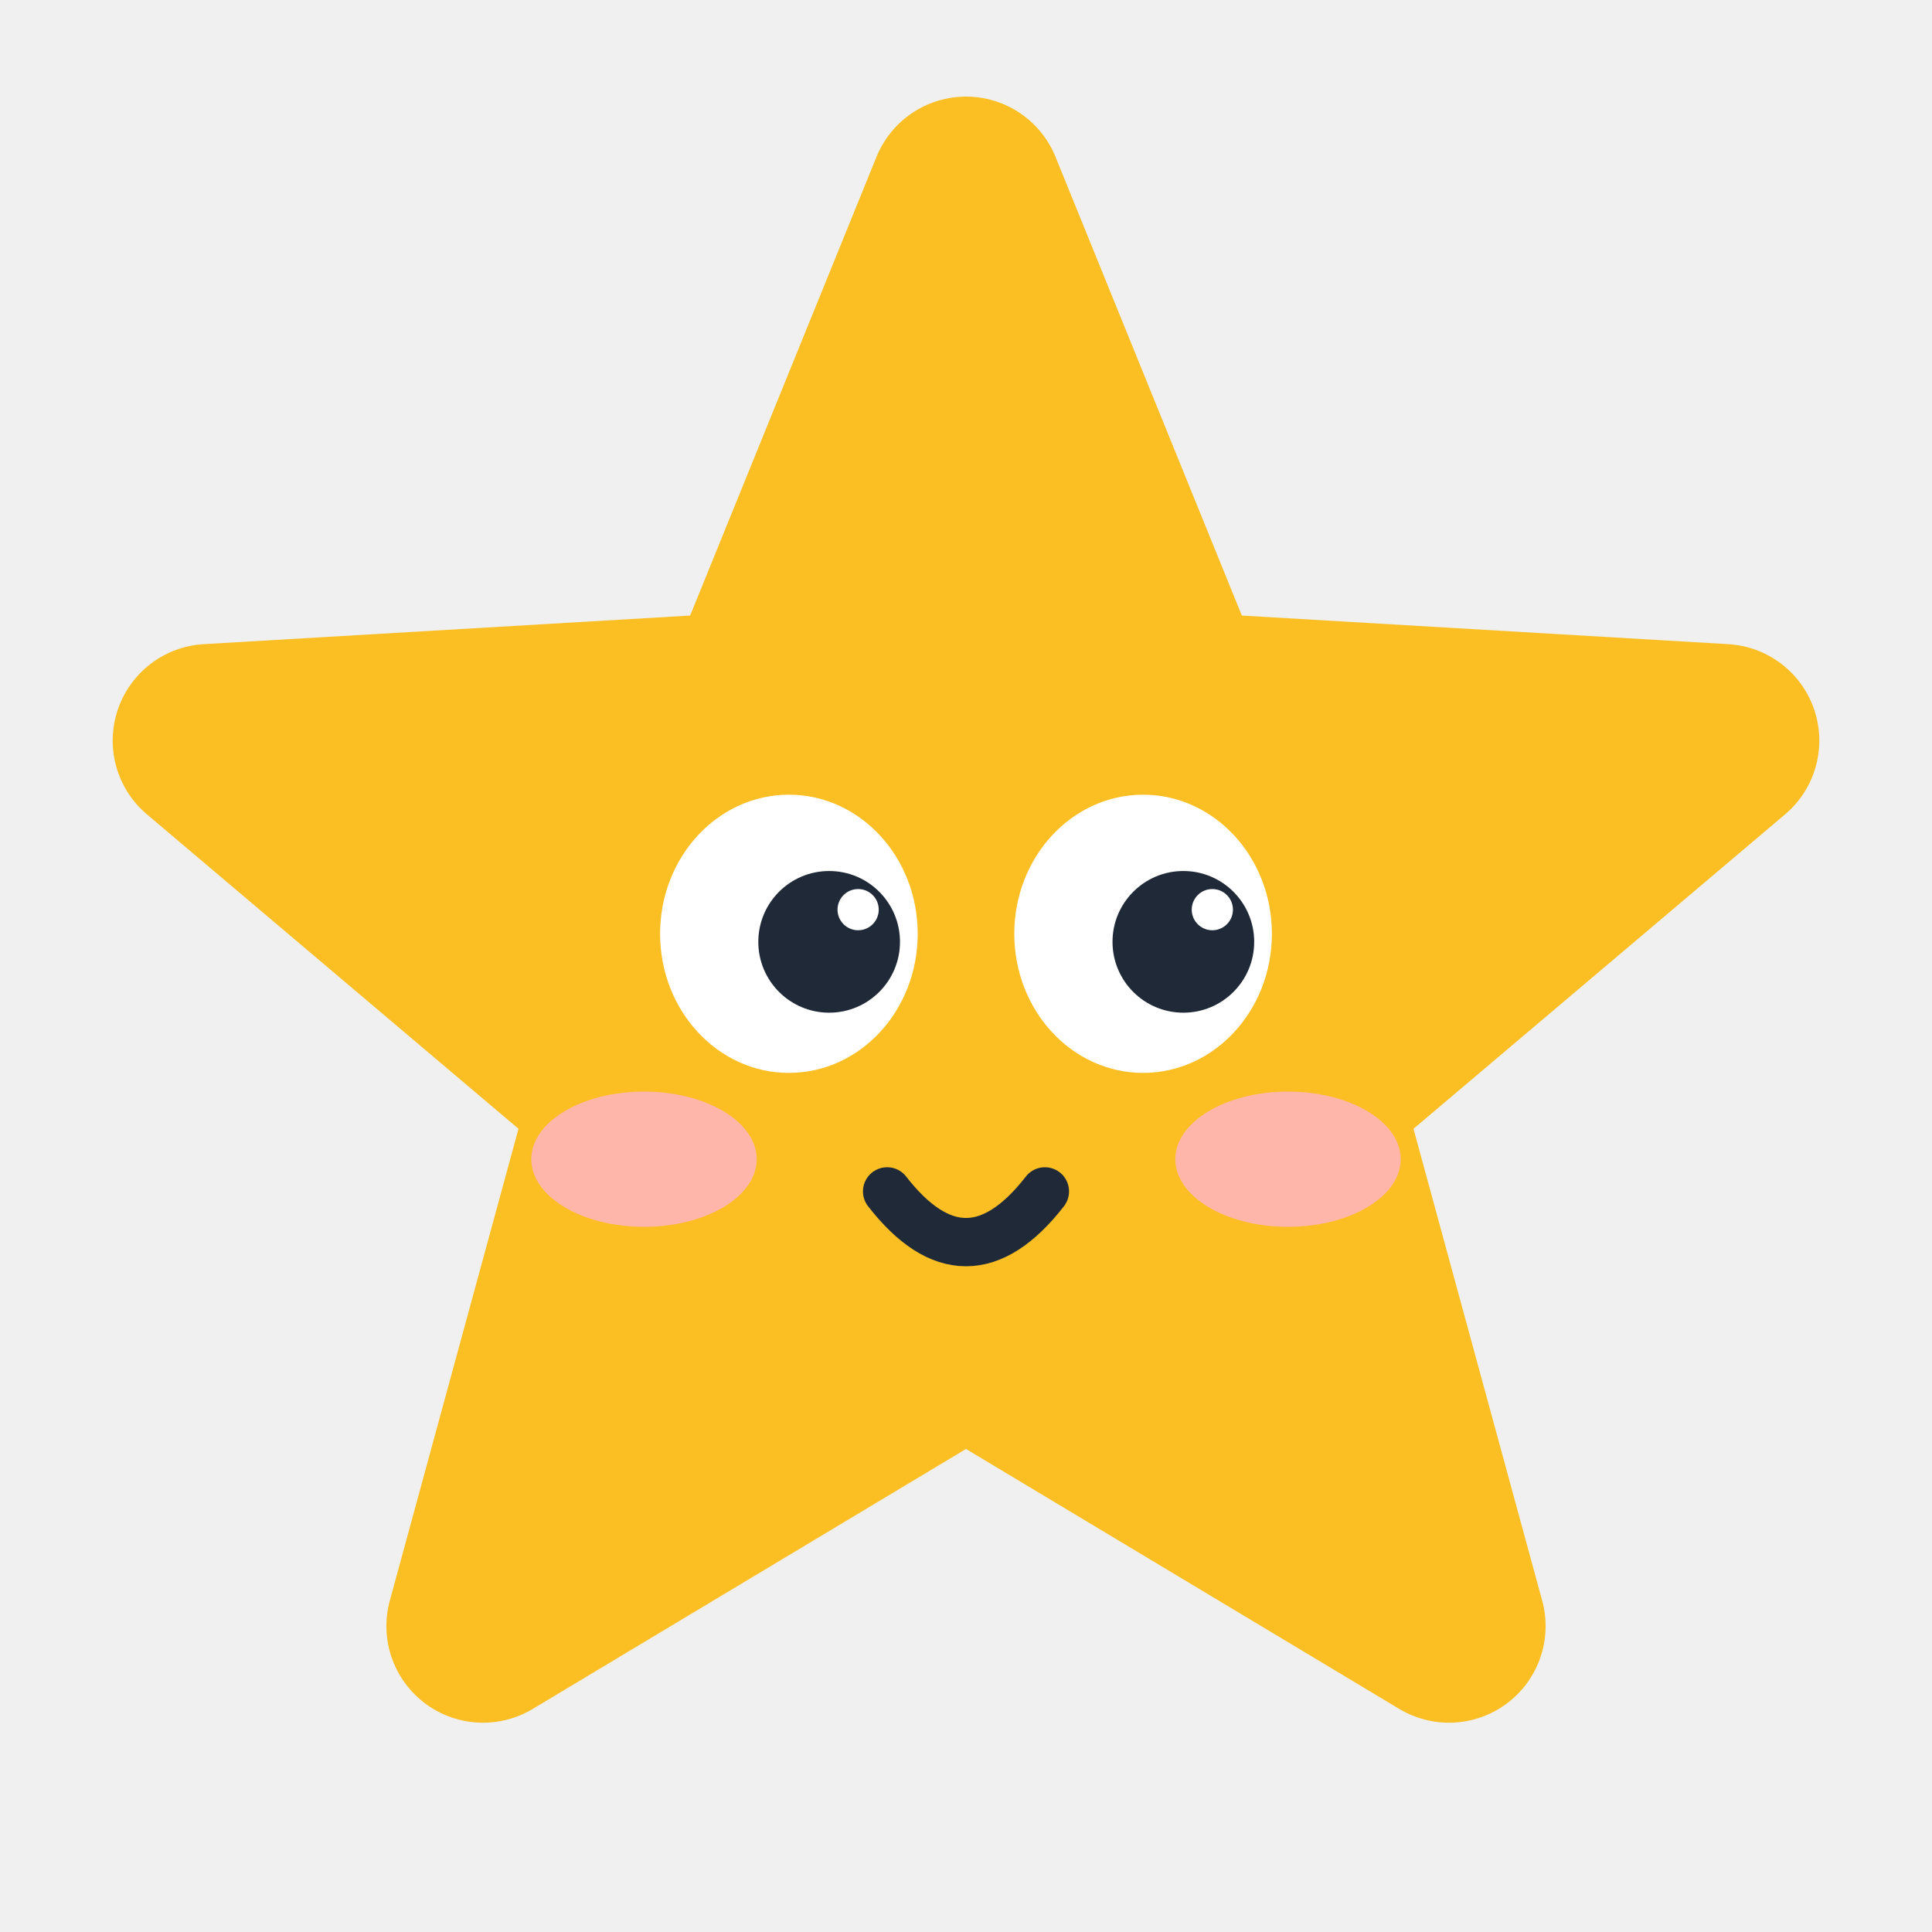
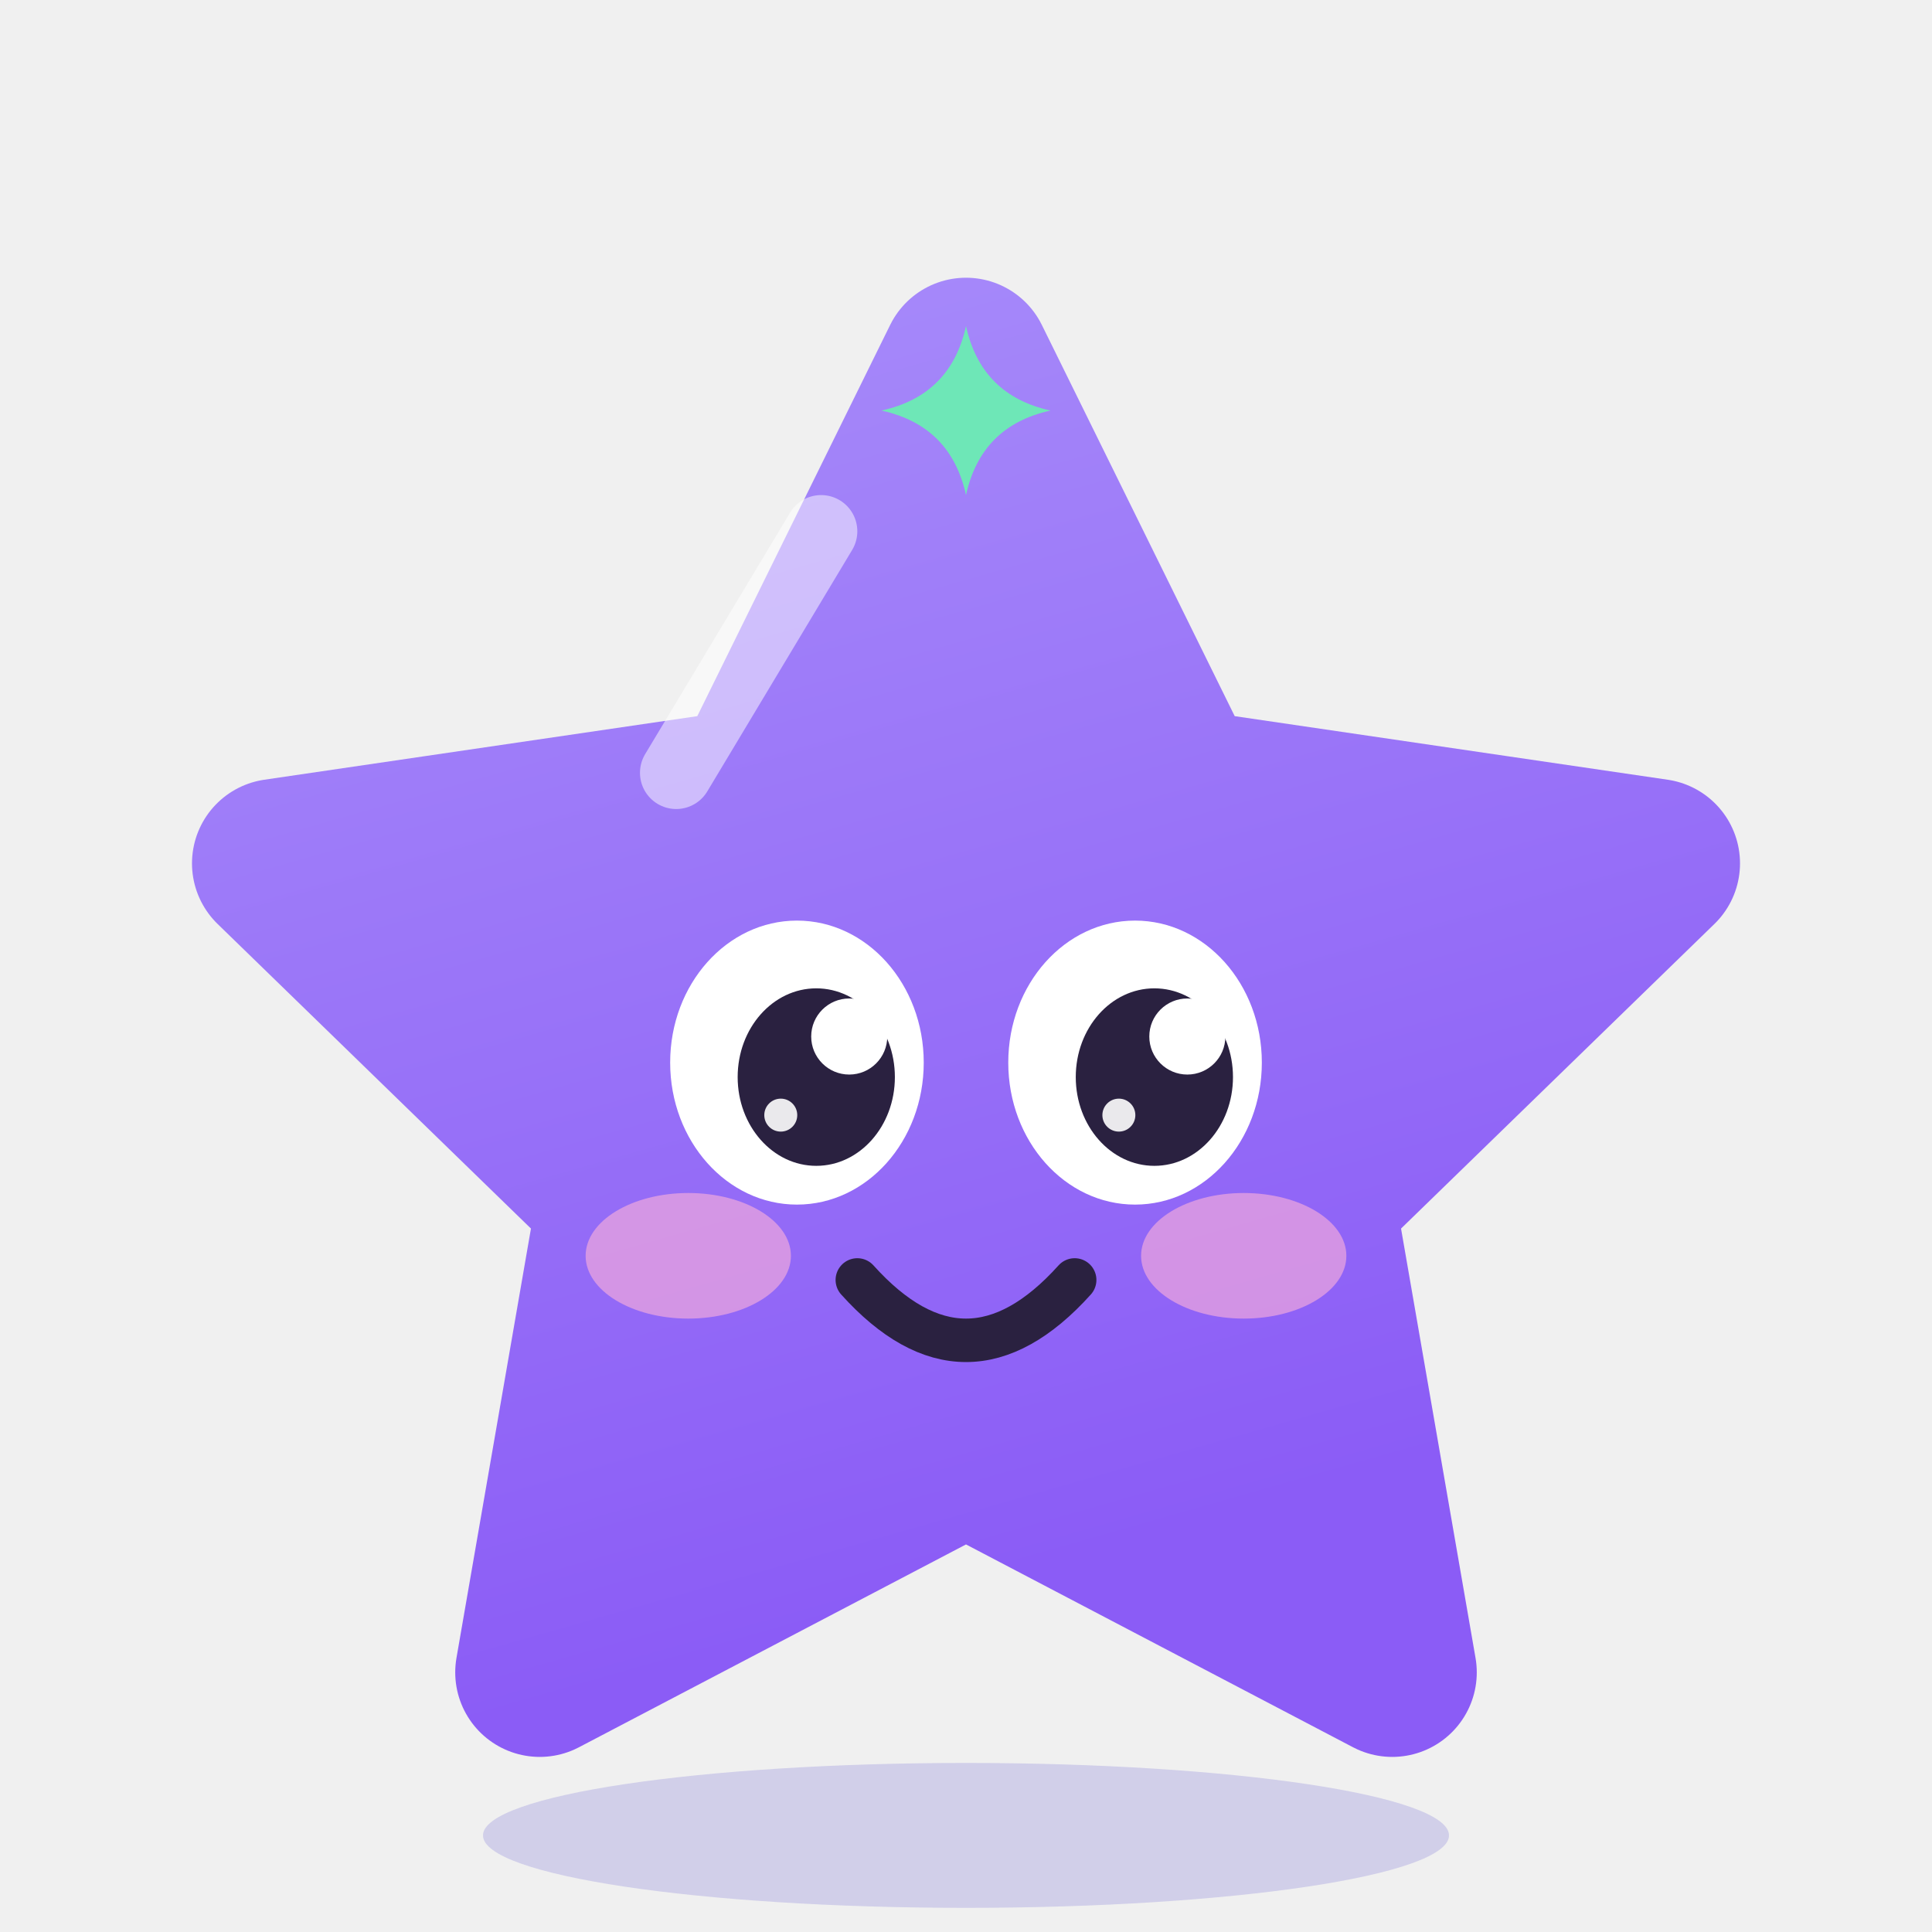
- <svg xmlns="http://www.w3.org/2000/svg" viewBox="0 0 120 120" width="120" height="120" role="img" aria-label="Sao Nhỏ" style="color:#FBBF24">
-   <polygon points="60,12 73,44 107,46 81,68 90,101 60,83 30,101 39,68 13,46 47,44" fill="#FBBF24" stroke="#FBBF24" stroke-width="12" stroke-linejoin="round" />
-   <ellipse cx="49" cy="58" rx="8" ry="8.64" fill="#FFFFFF" />
-   <circle cx="51.5" cy="58.5" r="4.4" fill="#1F2937" />
-   <circle cx="53.3" cy="56.5" r="1.28" fill="#FFFFFF" />
-   <ellipse cx="71" cy="58" rx="8" ry="8.64" fill="#FFFFFF" />
-   <circle cx="73.5" cy="58.5" r="4.4" fill="#1F2937" />
-   <circle cx="75.3" cy="56.5" r="1.28" fill="#FFFFFF" />
-   <ellipse cx="40" cy="72" rx="7" ry="4.2" fill="#FFB4C2" opacity=".85" />
-   <ellipse cx="80" cy="72" rx="7" ry="4.2" fill="#FFB4C2" opacity=".85" />
-   <path d="M55.1 74 Q60 80.3 64.9 74" fill="none" stroke="#1F2937" stroke-width="3" stroke-linecap="round" />
+ <svg xmlns="http://www.w3.org/2000/svg" viewBox="0 0 160 160" width="160" height="160" role="img" aria-label="Sao Nhỏ">
+   <style>
+ @keyframes f{0%,100%{transform:translateY(0)}50%{transform:translateY(-5px)}}
+ @keyframes s{0%,100%{transform:scaleX(1);opacity:.18}50%{transform:scaleX(.86);opacity:.1}}
+ @keyframes bl{0%,90%,100%{transform:scaleY(1)}94%{transform:scaleY(.08)}}
+ @keyframes wv{0%,100%{transform:rotate(0)}50%{transform:rotate(-26deg)}}
+ @keyframes sp{to{transform:rotate(360deg)}}
+ @keyframes ck{0%,100%{opacity:.45}50%{opacity:.8}}
+ @keyframes zz{0%{opacity:0;transform:translate(0,6px)}25%{opacity:1}100%{opacity:0;transform:translate(9px,-16px)}}
+ @keyframes pp{0%,100%{transform:scale(1) rotate(0)}50%{transform:scale(1.18) rotate(8deg)}}
+ .b{animation:f 3.4s ease-in-out infinite}
+ .sh{transform-box:fill-box;transform-origin:center;animation:s 3.4s ease-in-out infinite}
+ .e{transform-box:fill-box;transform-origin:center;animation:bl 5.2s infinite}
+ .w{transform-box:fill-box;animation:wv 1.8s ease-in-out infinite}
+ .hm{transform-origin:80px 90px;animation:sp 12s linear infinite}
+ .hh{transform-origin:80px 90px;animation:sp 144s linear infinite}
+ .ck{animation:ck 3.4s ease-in-out infinite}
+ .z{animation:zz 2.8s ease-in-out infinite}.z2{animation-delay:1.4s}
+ .pp{transform-box:fill-box;transform-origin:center;animation:pp 1.7s ease-in-out infinite}
+ .d2{animation-delay:.5s}.d3{animation-delay:1s}
+ @media (prefers-reduced-motion:reduce){*{animation:none!important}}
+ </style>
+   <defs>
+     <linearGradient id="snhappyb" x1="0" y1="0" x2=".3" y2="1">
+       <stop offset="0" stop-color="#A78BFA" />
+       <stop offset="1" stop-color="#8B5CF6" />
+     </linearGradient>
+     <linearGradient id="snhappym" x1="0" y1="0" x2="0" y2="1">
+       <stop offset="0" stop-color="#34D399" />
+       <stop offset="1" stop-color="#10B981" />
+     </linearGradient>
+   </defs>
+   <ellipse class="sh" cx="80" cy="152" rx="40" ry="6" fill="#4338CA" opacity=".18" />
+   <g class="b">
+     <path d="M80.0 30.0 L97.6 65.7 L137.1 71.5 L108.5 99.3 L115.3 138.5 L80.0 120.0 L44.7 138.5 L51.5 99.3 L22.9 71.5 L62.4 65.7 Z" fill="url(#snhappyb)" stroke="url(#snhappyb)" stroke-width="14" stroke-linejoin="round" />
+     <path d="M56 64 L68 44" stroke="#FFFFFF" stroke-opacity=".5" stroke-width="6" stroke-linecap="round" />
+     <path class="pp" d="M80 27 Q81.26 32.74 87 34 Q81.26 35.26 80 41 Q78.74 35.26 73 34 Q78.74 32.74 80 27 Z" fill="#6EE7B7" />
+     <g class="ck">
+       <ellipse cx="57" cy="104" rx="8.5" ry="5.2" fill="#FFB3D9" opacity=".6" />
+       <ellipse cx="103" cy="104" rx="8.5" ry="5.2" fill="#FFB3D9" opacity=".6" />
+     </g>
+     <g class="e">
+       <ellipse cx="66" cy="88" rx="10.5" ry="11.76" fill="#FFFFFF" />
+       <ellipse cx="67.6" cy="89.2" rx="6.51" ry="7.35" fill="#2A2140" />
+       <circle cx="70.33" cy="85.84" r="3.15" fill="#FFFFFF" />
+       <circle cx="64.66" cy="92.35" r="1.365" fill="#FFFFFF" opacity=".9" />
+     </g>
+     <g class="e">
+       <ellipse cx="94" cy="88" rx="10.5" ry="11.76" fill="#FFFFFF" />
+       <ellipse cx="95.6" cy="89.2" rx="6.51" ry="7.35" fill="#2A2140" />
+       <circle cx="98.33" cy="85.84" r="3.15" fill="#FFFFFF" />
+       <circle cx="92.66" cy="92.35" r="1.365" fill="#FFFFFF" opacity=".9" />
+     </g>
+     <path d="M71 106 Q80 116 89 106" fill="none" stroke="#2A2140" stroke-width="3.6" stroke-linecap="round" />
+   </g>
</svg>
